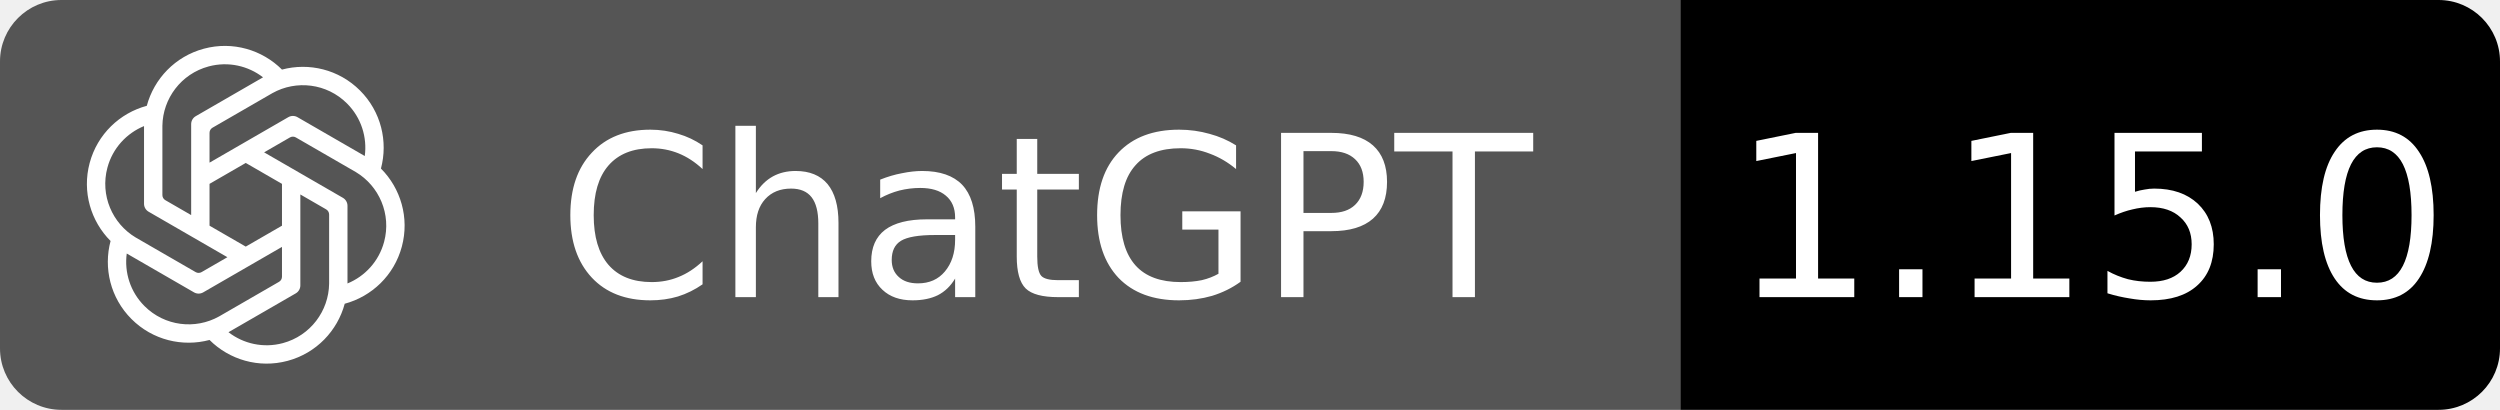
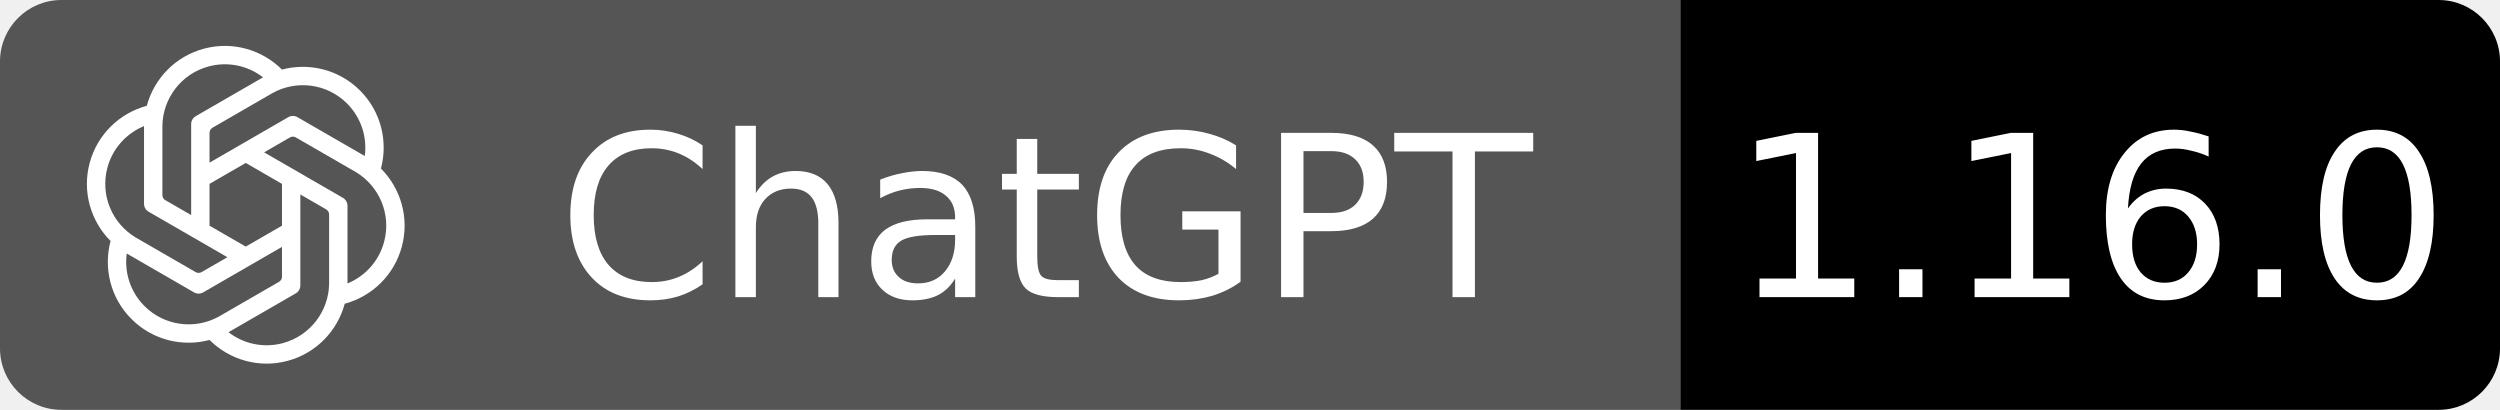
- <svg xmlns="http://www.w3.org/2000/svg" width="122" height="20" role="img" aria-label="ChatGPT plugin 1.15.0">
+ <svg xmlns="http://www.w3.org/2000/svg" width="122" height="20" role="img" aria-label="ChatGPT plugin 1.16.0">
  <clipPath id="r">
    <rect width="122" height="20" rx="3" />
  </clipPath>
  <g clip-path="url(#r)">
    <rect width="82" height="20" fill="#555" />
    <rect x="82" width="40" height="20" fill="#000" />
  </g>
  <svg x="4" y="2" width="16" height="16" viewBox="175 175 366 366" aria-hidden="true">
    <path d="M508.749 317.399C516.777 287.314 508.991 253.884 485.389 230.282C461.788 206.681 428.36 198.895 398.273 206.923C376.231 184.928 343.39 174.956 311.148 183.596C278.906 192.234 255.45 217.292 247.36 247.361C217.291 255.451 192.233 278.91 183.595 311.149C174.957 343.391 184.927 376.232 206.924 398.274C198.896 428.359 206.683 461.789 230.284 485.391C253.885 508.992 287.313 516.779 317.401 508.75C339.442 530.745 372.286 540.717 404.525 532.079C436.767 523.441 460.223 498.384 468.313 468.315C498.383 460.224 523.44 436.766 532.078 404.526C540.716 372.285 530.747 339.443 508.749 317.402V317.399ZM470.899 244.776C486.892 260.77 493.488 282.601 490.687 303.412L415.577 260.046C412.411 258.218 408.509 258.218 405.345 260.046L317.401 310.82V277.526C317.401 275.191 318.652 273.005 320.676 271.837L387.644 233.174C414.178 218.353 448.346 222.223 470.901 244.776H470.899ZM357.837 311.144L398.275 334.491V381.185L357.837 404.532L317.398 381.185V334.491L357.837 311.144ZM264.776 269.693C265.207 239.305 285.644 211.649 316.453 203.393C338.3 197.54 360.505 202.744 377.127 215.573L302.014 258.937C298.848 260.764 296.898 264.144 296.898 267.798V369.346L268.065 352.699C266.043 351.531 264.776 349.353 264.776 347.017V269.691V269.693ZM203.391 316.454C209.244 294.608 224.854 277.978 244.276 269.999V356.73C244.276 360.384 246.226 363.763 249.392 365.591L337.337 416.365L308.503 433.013C306.481 434.181 303.961 434.188 301.939 433.02L234.971 394.357C208.868 378.789 195.138 347.261 203.391 316.454ZM244.775 470.9C228.781 454.906 222.186 433.075 224.986 412.264L300.096 455.63C303.263 457.457 307.164 457.457 310.328 455.63L398.273 404.856V438.149C398.273 440.485 397.022 442.671 394.997 443.839L328.029 482.502C301.495 497.322 267.327 493.452 244.772 470.9H244.775ZM450.897 445.982C450.466 476.371 430.029 504.027 399.22 512.283C377.373 518.136 355.168 512.932 338.547 500.102L413.659 456.738C416.826 454.911 418.775 451.532 418.775 447.877V346.329L447.609 362.977C449.631 364.145 450.897 366.323 450.897 368.659V445.985V445.982ZM512.282 399.221C506.429 421.068 490.819 437.697 471.397 445.676V358.946C471.397 355.292 469.448 351.912 466.281 350.085L378.336 299.311L407.17 282.663C409.192 281.495 411.712 281.487 413.734 282.655L480.702 321.318C506.805 336.887 520.536 368.415 512.282 399.221Z" fill="#fff" />
  </svg>
  <g fill="#fff" text-anchor="middle" font-family="Verdana,Geneva,DejaVu Sans,sans-serif" font-size="11">
    <text x="51" y="14.5">ChatGPT</text>
-     <text x="102" y="14.5">1.15.0</text>
+     <text x="102" y="14.5">1.16.0</text>
  </g>
</svg>
